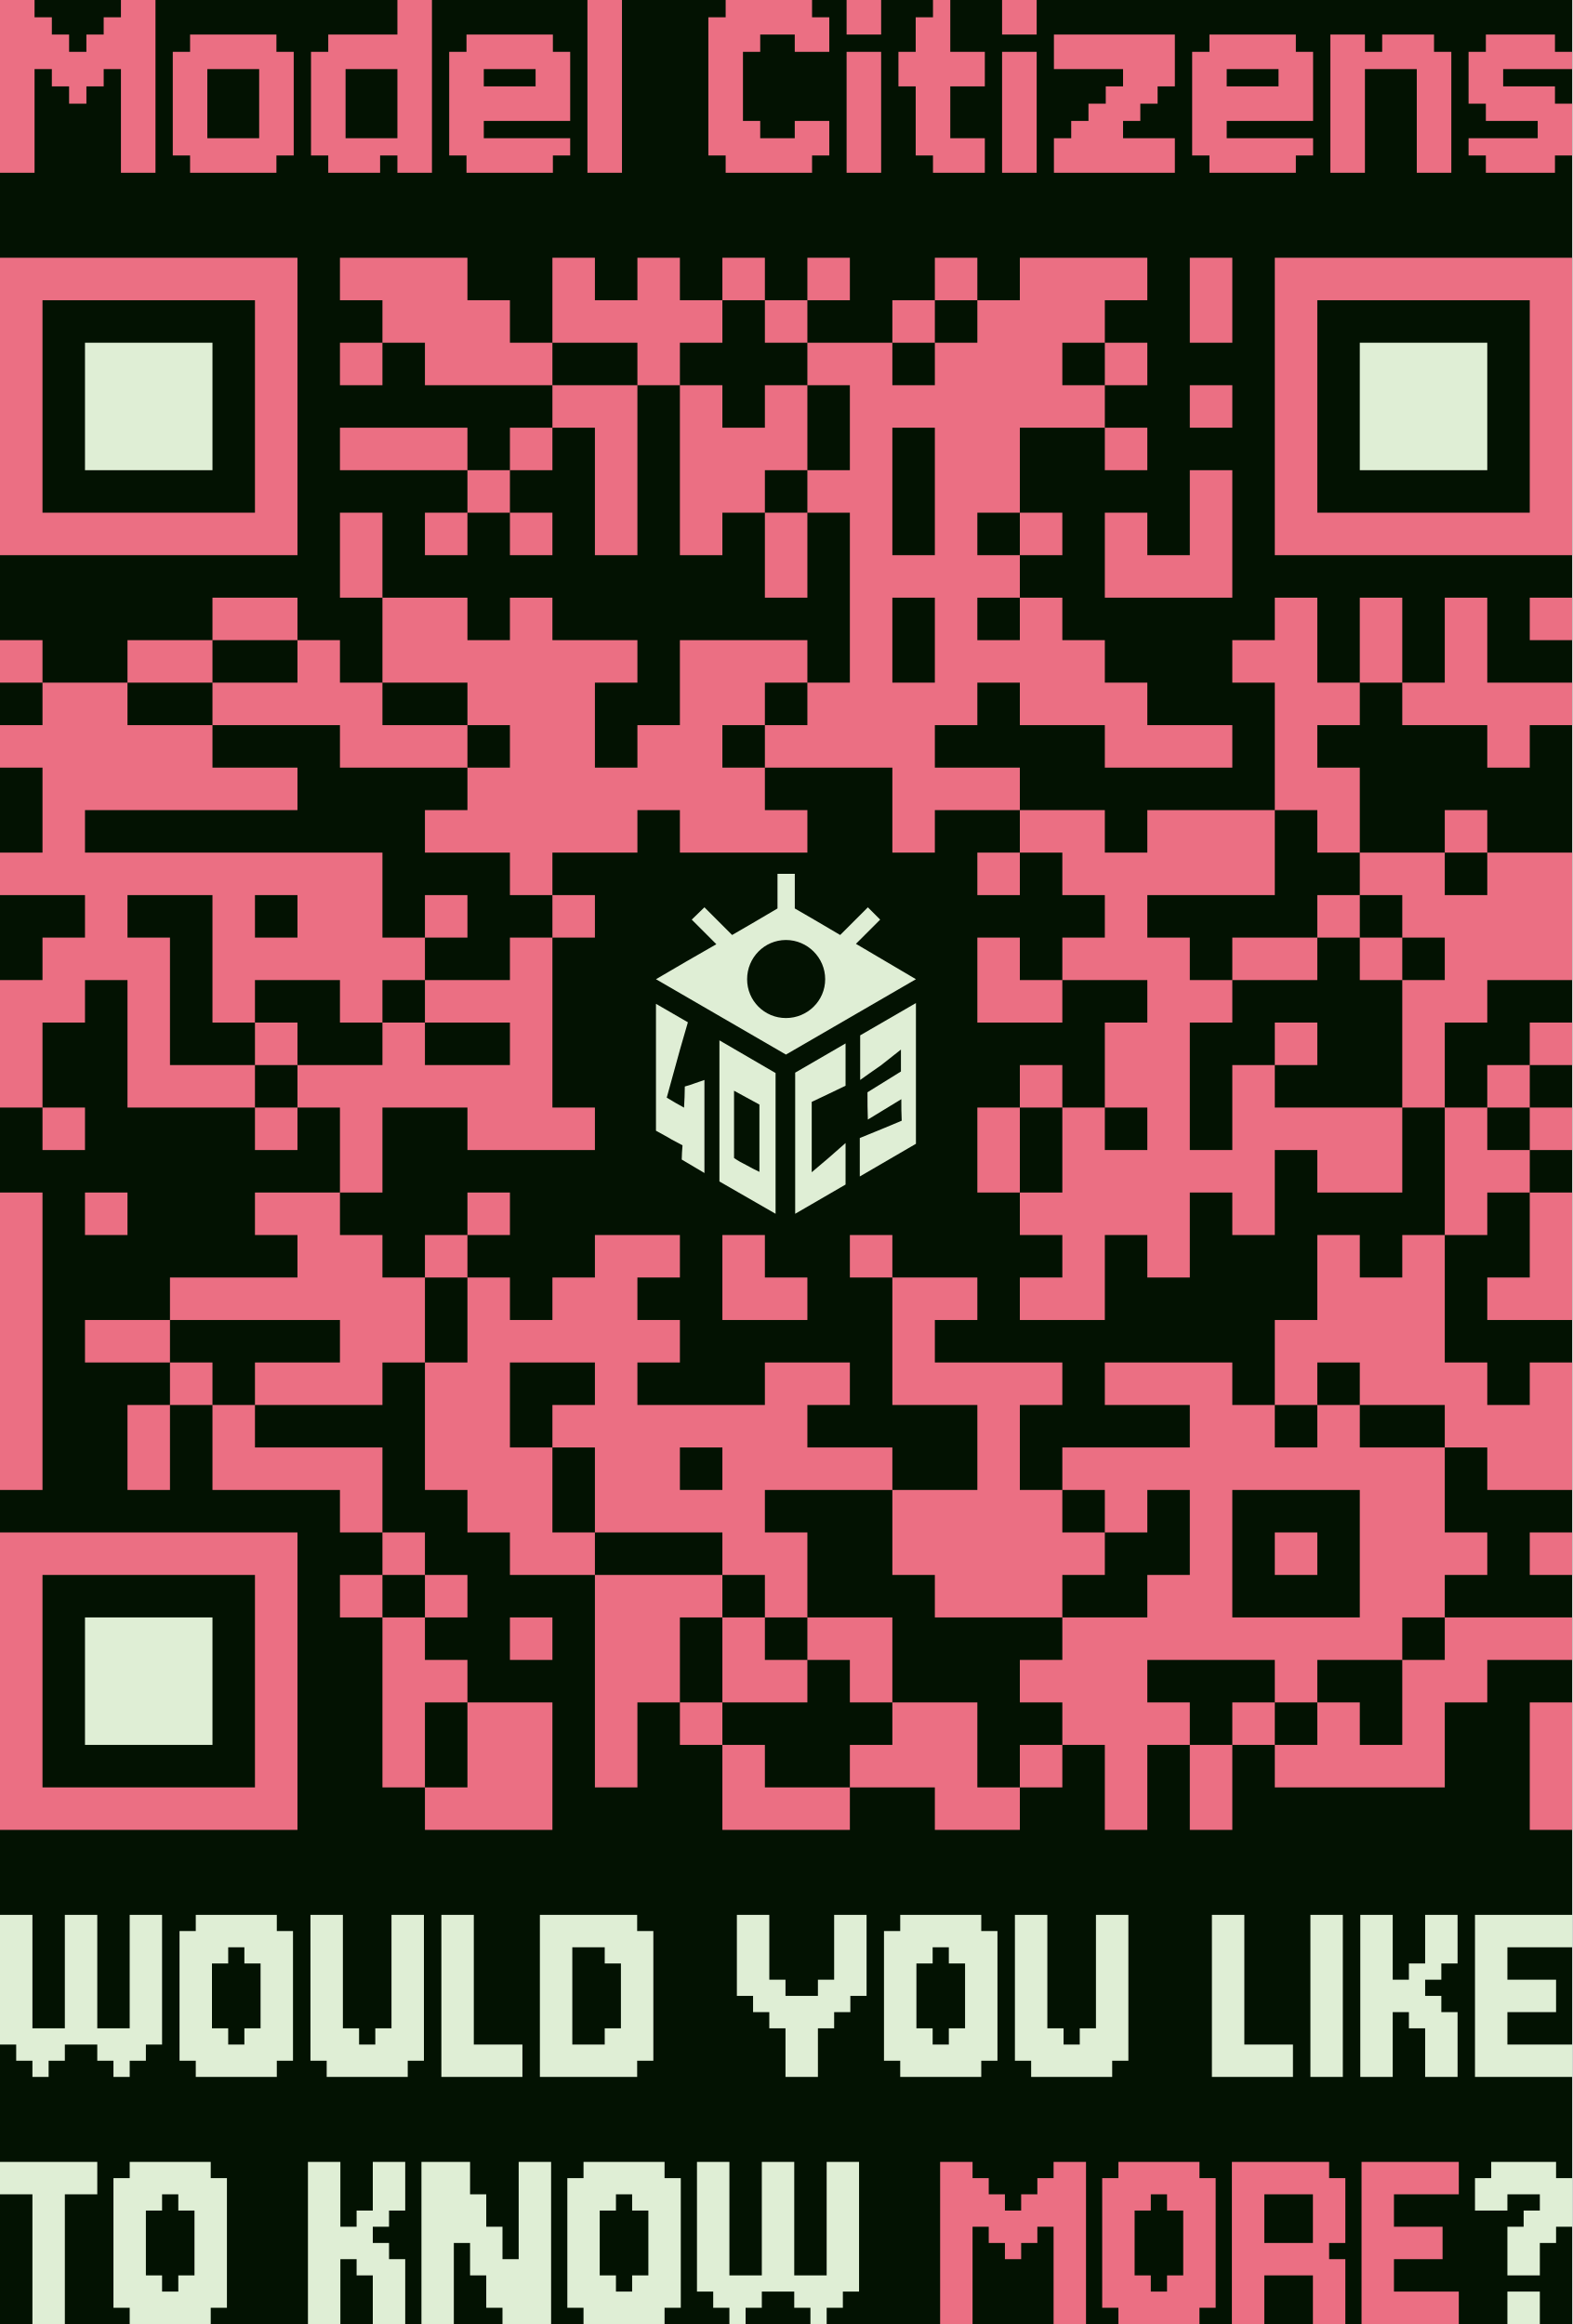
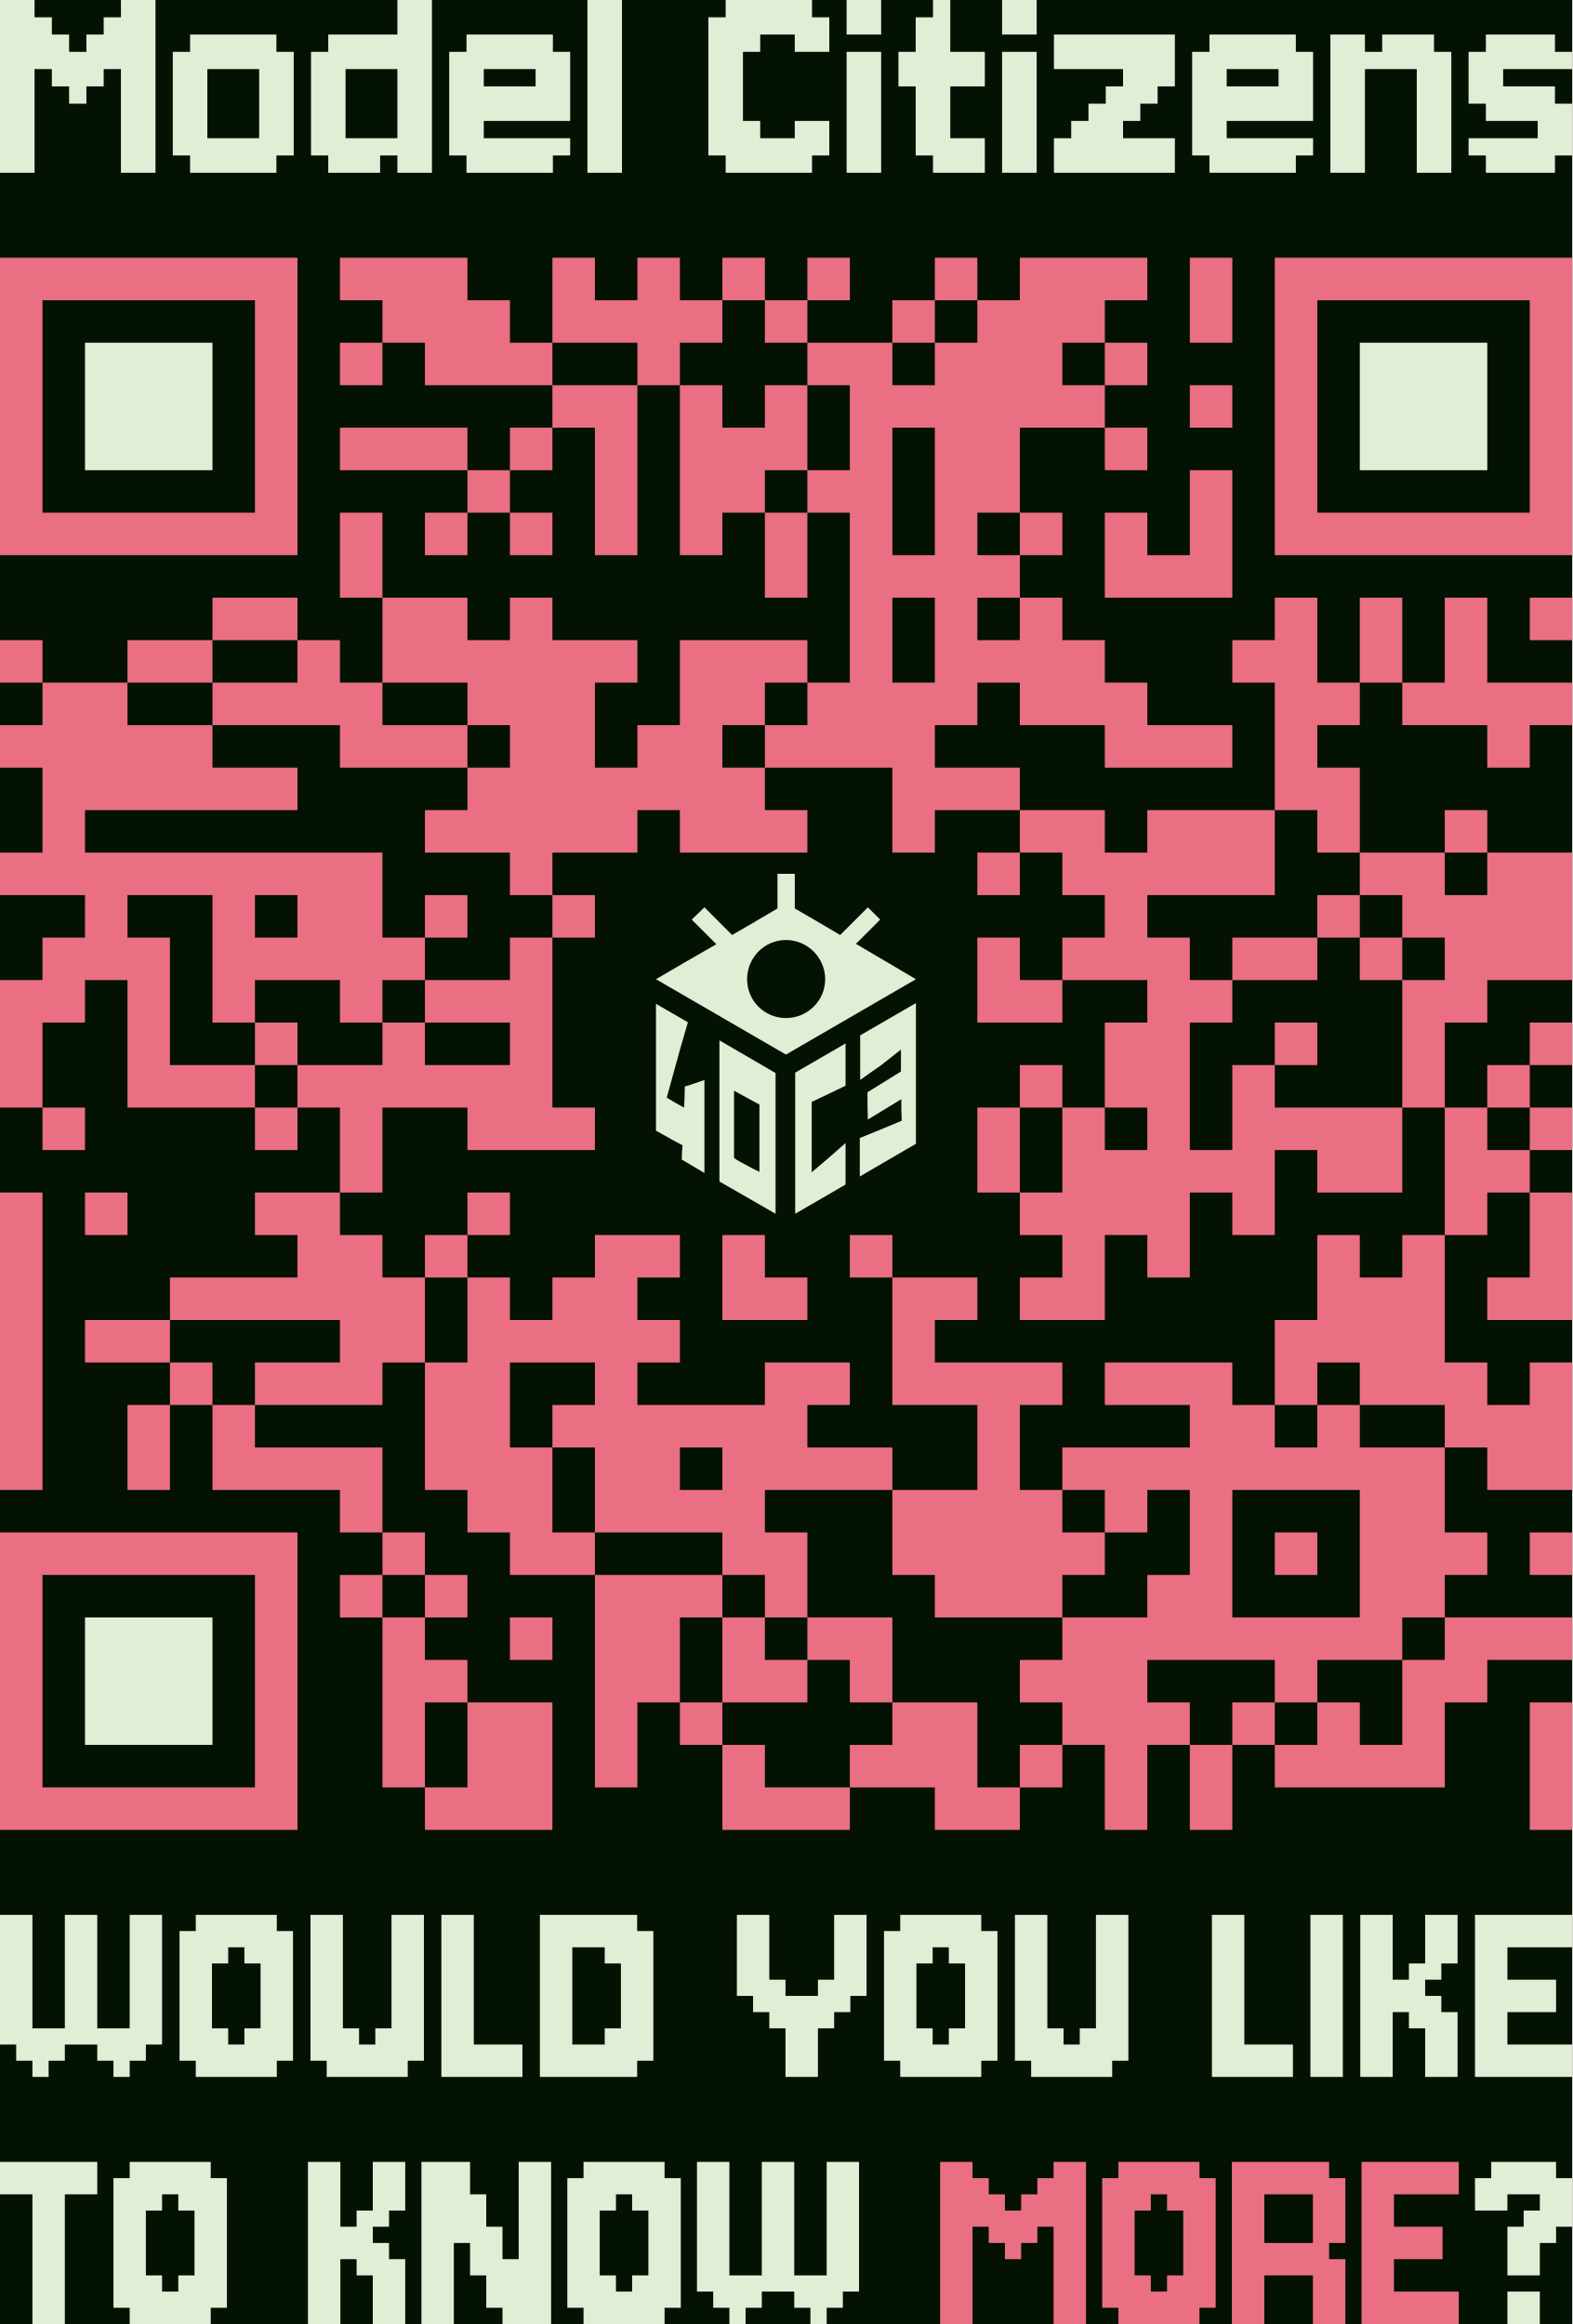
<svg xmlns="http://www.w3.org/2000/svg" width="250" height="369.559" viewBox="0 0 37 54.695">
  <path d="M0 0H37V54.695H0Z" fill="#031202" />
  <g transform="translate(0 0)">
-     <path d="M 1.626 2.033 L 1.626 2.033 L 1.22 2.033 L 1.22 1.626 L 0.813 1.626 L 0.813 4.066 L 0 4.066 L 0 0 L 0.813 0 L 0.813 0.407 L 1.22 0.407 L 1.22 0.813 L 1.626 0.813 L 1.626 1.22 L 2.033 1.22 L 2.033 0.813 L 2.44 0.813 L 2.44 0.407 L 2.846 0.407 L 2.846 0 L 3.659 0 L 3.659 4.066 L 2.846 4.066 L 2.846 1.626 L 2.44 1.626 L 2.44 2.033 L 2.033 2.033 L 2.033 2.44 L 1.626 2.44 Z M 4.066 1.22 L 4.066 1.22 L 4.473 1.22 L 4.473 0.813 L 6.505 0.813 L 6.505 1.22 L 6.912 1.22 L 6.912 3.659 L 6.505 3.659 L 6.505 4.066 L 4.473 4.066 L 4.473 3.659 L 4.066 3.659 Z M 6.099 1.626 L 6.099 1.626 L 4.879 1.626 L 4.879 3.253 L 6.099 3.253 Z M 9.352 0.813 L 9.352 0.813 L 9.352 0 L 10.165 0 L 10.165 4.066 L 9.352 4.066 L 9.352 3.659 L 8.945 3.659 L 8.945 4.066 L 7.725 4.066 L 7.725 3.659 L 7.319 3.659 L 7.319 1.22 L 7.725 1.22 L 7.725 0.813 Z M 9.352 3.253 L 9.352 3.253 L 9.352 1.626 L 8.132 1.626 L 8.132 3.253 Z M 10.571 1.22 L 10.571 1.22 L 10.978 1.22 L 10.978 0.813 L 13.011 0.813 L 13.011 1.22 L 13.418 1.22 L 13.418 2.846 L 11.385 2.846 L 11.385 3.253 L 13.418 3.253 L 13.418 3.659 L 13.011 3.659 L 13.011 4.066 L 10.978 4.066 L 10.978 3.659 L 10.571 3.659 Z M 11.385 2.033 L 11.385 2.033 L 12.604 2.033 L 12.604 1.626 L 11.385 1.626 Z M 13.824 0 L 13.824 0 L 14.637 0 L 14.637 4.066 L 13.824 4.066 Z M 18.703 2.846 L 18.703 2.846 L 19.516 2.846 L 19.516 3.659 L 19.11 3.659 L 19.11 4.066 L 17.077 4.066 L 17.077 3.659 L 16.67 3.659 L 16.67 0.407 L 17.077 0.407 L 17.077 0 L 19.11 0 L 19.11 0.407 L 19.516 0.407 L 19.516 1.22 L 18.703 1.22 L 18.703 0.813 L 17.89 0.813 L 17.89 1.22 L 17.484 1.22 L 17.484 2.846 L 17.89 2.846 L 17.89 3.253 L 18.703 3.253 Z M 19.923 0 L 19.923 0 L 20.736 0 L 20.736 0.813 L 19.923 0.813 Z M 19.923 1.22 L 19.923 1.22 L 20.736 1.22 L 20.736 4.066 L 19.923 4.066 Z M 21.143 1.22 L 21.143 1.22 L 21.549 1.22 L 21.549 0.407 L 21.956 0.407 L 21.956 0 L 22.363 0 L 22.363 1.22 L 23.176 1.22 L 23.176 2.033 L 22.363 2.033 L 22.363 3.253 L 23.176 3.253 L 23.176 4.066 L 21.956 4.066 L 21.956 3.659 L 21.549 3.659 L 21.549 2.033 L 21.143 2.033 Z M 23.582 0 L 23.582 0 L 24.396 0 L 24.396 0.813 L 23.582 0.813 Z M 23.582 1.22 L 23.582 1.22 L 24.396 1.22 L 24.396 4.066 L 23.582 4.066 Z M 24.802 3.253 L 24.802 3.253 L 25.209 3.253 L 25.209 2.846 L 25.615 2.846 L 25.615 2.44 L 26.022 2.44 L 26.022 2.033 L 26.429 2.033 L 26.429 1.626 L 24.802 1.626 L 24.802 0.813 L 27.648 0.813 L 27.648 2.033 L 27.242 2.033 L 27.242 2.44 L 26.835 2.44 L 26.835 2.846 L 26.429 2.846 L 26.429 3.253 L 27.648 3.253 L 27.648 4.066 L 24.802 4.066 Z M 28.055 1.22 L 28.055 1.22 L 28.462 1.22 L 28.462 0.813 L 30.495 0.813 L 30.495 1.22 L 30.901 1.22 L 30.901 2.846 L 28.868 2.846 L 28.868 3.253 L 30.901 3.253 L 30.901 3.659 L 30.495 3.659 L 30.495 4.066 L 28.462 4.066 L 28.462 3.659 L 28.055 3.659 Z M 28.868 2.033 L 28.868 2.033 L 30.088 2.033 L 30.088 1.626 L 28.868 1.626 Z M 32.121 1.22 L 32.121 1.22 L 32.527 1.22 L 32.527 0.813 L 33.747 0.813 L 33.747 1.22 L 34.154 1.22 L 34.154 4.066 L 33.341 4.066 L 33.341 1.626 L 32.121 1.626 L 32.121 4.066 L 31.308 4.066 L 31.308 0.813 L 32.121 0.813 Z M 34.967 3.659 L 34.967 3.659 L 34.56 3.659 L 34.56 3.253 L 36.187 3.253 L 36.187 2.846 L 34.967 2.846 L 34.967 2.44 L 34.56 2.44 L 34.56 1.22 L 34.967 1.22 L 34.967 0.813 L 36.593 0.813 L 36.593 1.22 L 37 1.22 L 37 1.626 L 35.374 1.626 L 35.374 2.033 L 36.593 2.033 L 36.593 2.44 L 37 2.44 L 37 3.659 L 36.593 3.659 L 36.593 4.066 L 34.967 4.066 Z " fill="#eb6f83" />
+     <path d="M 1.626 2.033 L 1.626 2.033 L 1.22 2.033 L 1.22 1.626 L 0.813 1.626 L 0.813 4.066 L 0 4.066 L 0 0 L 0.813 0 L 0.813 0.407 L 1.22 0.407 L 1.22 0.813 L 1.626 0.813 L 1.626 1.22 L 2.033 1.22 L 2.033 0.813 L 2.44 0.813 L 2.44 0.407 L 2.846 0.407 L 2.846 0 L 3.659 0 L 3.659 4.066 L 2.846 4.066 L 2.846 1.626 L 2.44 1.626 L 2.44 2.033 L 2.033 2.033 L 2.033 2.44 L 1.626 2.44 Z M 4.066 1.22 L 4.066 1.22 L 4.473 1.22 L 4.473 0.813 L 6.505 0.813 L 6.505 1.22 L 6.912 1.22 L 6.912 3.659 L 6.505 3.659 L 6.505 4.066 L 4.473 4.066 L 4.473 3.659 L 4.066 3.659 Z M 6.099 1.626 L 6.099 1.626 L 4.879 1.626 L 4.879 3.253 L 6.099 3.253 Z M 9.352 0.813 L 9.352 0.813 L 9.352 0 L 10.165 0 L 10.165 4.066 L 9.352 4.066 L 9.352 3.659 L 8.945 3.659 L 8.945 4.066 L 7.725 4.066 L 7.725 3.659 L 7.319 3.659 L 7.319 1.22 L 7.725 1.22 L 7.725 0.813 Z M 9.352 3.253 L 9.352 3.253 L 9.352 1.626 L 8.132 1.626 L 8.132 3.253 Z M 10.571 1.22 L 10.571 1.22 L 10.978 1.22 L 10.978 0.813 L 13.011 0.813 L 13.011 1.22 L 13.418 1.22 L 13.418 2.846 L 11.385 2.846 L 11.385 3.253 L 13.418 3.253 L 13.418 3.659 L 13.011 3.659 L 13.011 4.066 L 10.978 4.066 L 10.978 3.659 L 10.571 3.659 Z M 11.385 2.033 L 11.385 2.033 L 12.604 2.033 L 12.604 1.626 L 11.385 1.626 Z M 13.824 0 L 13.824 0 L 14.637 0 L 14.637 4.066 L 13.824 4.066 Z M 18.703 2.846 L 18.703 2.846 L 19.516 2.846 L 19.516 3.659 L 19.11 3.659 L 19.11 4.066 L 17.077 4.066 L 17.077 3.659 L 16.67 3.659 L 16.67 0.407 L 17.077 0.407 L 17.077 0 L 19.11 0 L 19.11 0.407 L 19.516 0.407 L 19.516 1.22 L 18.703 1.22 L 18.703 0.813 L 17.89 0.813 L 17.89 1.22 L 17.484 1.22 L 17.484 2.846 L 17.89 2.846 L 17.89 3.253 L 18.703 3.253 Z M 19.923 0 L 19.923 0 L 20.736 0 L 20.736 0.813 L 19.923 0.813 Z M 19.923 1.22 L 19.923 1.22 L 20.736 1.22 L 20.736 4.066 L 19.923 4.066 Z M 21.143 1.22 L 21.143 1.22 L 21.549 1.22 L 21.549 0.407 L 21.956 0.407 L 21.956 0 L 22.363 0 L 22.363 1.22 L 23.176 1.22 L 23.176 2.033 L 22.363 2.033 L 22.363 3.253 L 23.176 3.253 L 23.176 4.066 L 21.956 4.066 L 21.956 3.659 L 21.549 3.659 L 21.549 2.033 L 21.143 2.033 Z M 23.582 0 L 23.582 0 L 24.396 0 L 24.396 0.813 L 23.582 0.813 Z M 23.582 1.22 L 23.582 1.22 L 24.396 1.22 L 24.396 4.066 L 23.582 4.066 Z M 24.802 3.253 L 24.802 3.253 L 25.209 3.253 L 25.209 2.846 L 25.615 2.846 L 25.615 2.44 L 26.022 2.44 L 26.022 2.033 L 26.429 2.033 L 26.429 1.626 L 24.802 1.626 L 24.802 0.813 L 27.648 0.813 L 27.648 2.033 L 27.242 2.033 L 27.242 2.44 L 26.835 2.44 L 26.835 2.846 L 26.429 2.846 L 26.429 3.253 L 27.648 3.253 L 27.648 4.066 L 24.802 4.066 Z M 28.055 1.22 L 28.055 1.22 L 28.462 1.22 L 28.462 0.813 L 30.495 0.813 L 30.495 1.22 L 30.901 1.22 L 30.901 2.846 L 28.868 2.846 L 28.868 3.253 L 30.901 3.253 L 30.901 3.659 L 30.495 3.659 L 30.495 4.066 L 28.462 4.066 L 28.462 3.659 L 28.055 3.659 Z M 28.868 2.033 L 28.868 2.033 L 30.088 2.033 L 30.088 1.626 L 28.868 1.626 Z M 32.121 1.22 L 32.121 1.22 L 32.527 1.22 L 32.527 0.813 L 33.747 0.813 L 33.747 1.22 L 34.154 1.22 L 34.154 4.066 L 33.341 4.066 L 33.341 1.626 L 32.121 1.626 L 32.121 4.066 L 31.308 4.066 L 31.308 0.813 L 32.121 0.813 Z M 34.967 3.659 L 34.967 3.659 L 34.56 3.659 L 34.56 3.253 L 36.187 3.253 L 36.187 2.846 L 34.967 2.846 L 34.967 2.44 L 34.56 2.44 L 34.56 1.22 L 34.967 1.22 L 34.967 0.813 L 36.593 0.813 L 36.593 1.22 L 37 1.22 L 37 1.626 L 35.374 1.626 L 35.374 2.033 L 36.593 2.033 L 36.593 2.44 L 37 2.44 L 37 3.659 L 36.593 3.659 L 36.593 4.066 L 34.967 4.066 Z " fill="#dfeed5" />
  </g>
  <g transform="translate(0 6.066)">
    <path d="M8 0H9V1H8ZM9 0H10V1H9ZM10 0H11V1H10ZM13 0H14V1H13ZM15 0H16V1H15ZM17 0H18V1H17ZM19 0H20V1H19ZM22 0H23V1H22ZM24 0H25V1H24ZM25 0H26V1H25ZM26 0H27V1H26ZM28 0H29V1H28ZM9 1H10V2H9ZM10 1H11V2H10ZM11 1H12V2H11ZM13 1H14V2H13ZM14 1H15V2H14ZM15 1H16V2H15ZM16 1H17V2H16ZM18 1H19V2H18ZM21 1H22V2H21ZM23 1H24V2H23ZM24 1H25V2H24ZM25 1H26V2H25ZM28 1H29V2H28ZM8 2H9V3H8ZM10 2H11V3H10ZM11 2H12V3H11ZM12 2H13V3H12ZM15 2H16V3H15ZM19 2H20V3H19ZM20 2H21V3H20ZM22 2H23V3H22ZM23 2H24V3H23ZM24 2H25V3H24ZM26 2H27V3H26ZM13 3H14V4H13ZM14 3H15V4H14ZM16 3H17V4H16ZM18 3H19V4H18ZM20 3H21V4H20ZM21 3H22V4H21ZM22 3H23V4H22ZM23 3H24V4H23ZM24 3H25V4H24ZM25 3H26V4H25ZM28 3H29V4H28ZM8 4H9V5H8ZM9 4H10V5H9ZM10 4H11V5H10ZM12 4H13V5H12ZM14 4H15V5H14ZM16 4H17V5H16ZM17 4H18V5H17ZM18 4H19V5H18ZM20 4H21V5H20ZM22 4H23V5H22ZM23 4H24V5H23ZM26 4H27V5H26ZM11 5H12V6H11ZM14 5H15V6H14ZM16 5H17V6H16ZM17 5H18V6H17ZM19 5H20V6H19ZM20 5H21V6H20ZM22 5H23V6H22ZM23 5H24V6H23ZM28 5H29V6H28ZM8 6H9V7H8ZM10 6H11V7H10ZM12 6H13V7H12ZM14 6H15V7H14ZM16 6H17V7H16ZM18 6H19V7H18ZM20 6H21V7H20ZM22 6H23V7H22ZM24 6H25V7H24ZM26 6H27V7H26ZM28 6H29V7H28ZM8 7H9V8H8ZM18 7H19V8H18ZM20 7H21V8H20ZM21 7H22V8H21ZM22 7H23V8H22ZM23 7H24V8H23ZM26 7H27V8H26ZM27 7H28V8H27ZM28 7H29V8H28ZM5 8H6V9H5ZM6 8H7V9H6ZM9 8H10V9H9ZM10 8H11V9H10ZM12 8H13V9H12ZM20 8H21V9H20ZM22 8H23V9H22ZM24 8H25V9H24ZM30 8H31V9H30ZM32 8H33V9H32ZM34 8H35V9H34ZM36 8H37V9H36ZM0 9H1V10H0ZM3 9H4V10H3ZM4 9H5V10H4ZM7 9H8V10H7ZM9 9H10V10H9ZM10 9H11V10H10ZM11 9H12V10H11ZM12 9H13V10H12ZM13 9H14V10H13ZM14 9H15V10H14ZM16 9H17V10H16ZM17 9H18V10H17ZM18 9H19V10H18ZM20 9H21V10H20ZM22 9H23V10H22ZM23 9H24V10H23ZM24 9H25V10H24ZM25 9H26V10H25ZM29 9H30V10H29ZM30 9H31V10H30ZM32 9H33V10H32ZM34 9H35V10H34ZM1 10H2V11H1ZM2 10H3V11H2ZM5 10H6V11H5ZM6 10H7V11H6ZM7 10H8V11H7ZM8 10H9V11H8ZM11 10H12V11H11ZM12 10H13V11H12ZM13 10H14V11H13ZM16 10H17V11H16ZM17 10H18V11H17ZM19 10H20V11H19ZM20 10H21V11H20ZM21 10H22V11H21ZM22 10H23V11H22ZM24 10H25V11H24ZM25 10H26V11H25ZM26 10H27V11H26ZM30 10H31V11H30ZM31 10H32V11H31ZM33 10H34V11H33ZM34 10H35V11H34ZM35 10H36V11H35ZM36 10H37V11H36ZM0 11H1V12H0ZM1 11H2V12H1ZM2 11H3V12H2ZM3 11H4V12H3ZM4 11H5V12H4ZM8 11H9V12H8ZM9 11H10V12H9ZM10 11H11V12H10ZM12 11H13V12H12ZM13 11H14V12H13ZM15 11H16V12H15ZM16 11H17V12H16ZM18 11H19V12H18ZM19 11H20V12H19ZM20 11H21V12H20ZM21 11H22V12H21ZM26 11H27V12H26ZM27 11H28V12H27ZM28 11H29V12H28ZM30 11H31V12H30ZM35 11H36V12H35ZM1 12H2V13H1ZM2 12H3V13H2ZM3 12H4V13H3ZM4 12H5V13H4ZM5 12H6V13H5ZM6 12H7V13H6ZM11 12H12V13H11ZM12 12H13V13H12ZM13 12H14V13H13ZM14 12H15V13H14ZM15 12H16V13H15ZM16 12H17V13H16ZM17 12H18V13H17ZM21 12H22V13H21ZM22 12H23V13H22ZM23 12H24V13H23ZM30 12H31V13H30ZM31 12H32V13H31ZM1 13H2V14H1ZM10 13H11V14H10ZM11 13H12V14H11ZM12 13H13V14H12ZM13 13H14V14H13ZM14 13H15V14H14ZM16 13H17V14H16ZM17 13H18V14H17ZM18 13H19V14H18ZM21 13H22V14H21ZM24 13H25V14H24ZM25 13H26V14H25ZM27 13H28V14H27ZM28 13H29V14H28ZM29 13H30V14H29ZM31 13H32V14H31ZM34 13H35V14H34ZM0 14H1V15H0ZM1 14H2V15H1ZM2 14H3V15H2ZM3 14H4V15H3ZM4 14H5V15H4ZM5 14H6V15H5ZM6 14H7V15H6ZM7 14H8V15H7ZM8 14H9V15H8ZM12 14H13V15H12ZM23 14H24V15H23ZM25 14H26V15H25ZM26 14H27V15H26ZM27 14H28V15H27ZM28 14H29V15H28ZM29 14H30V15H29ZM32 14H33V15H32ZM33 14H34V15H33ZM35 14H36V15H35ZM36 14H37V15H36ZM2 15H3V16H2ZM5 15H6V16H5ZM7 15H8V16H7ZM8 15H9V16H8ZM10 15H11V16H10ZM13 15H14V16H13ZM26 15H27V16H26ZM31 15H32V16H31ZM33 15H34V16H33ZM34 15H35V16H34ZM35 15H36V16H35ZM36 15H37V16H36ZM1 16H2V17H1ZM2 16H3V17H2ZM3 16H4V17H3ZM5 16H6V17H5ZM6 16H7V17H6ZM7 16H8V17H7ZM8 16H9V17H8ZM9 16H10V17H9ZM12 16H13V17H12ZM23 16H24V17H23ZM25 16H26V17H25ZM26 16H27V17H26ZM27 16H28V17H27ZM29 16H30V17H29ZM30 16H31V17H30ZM32 16H33V17H32ZM34 16H35V17H34ZM35 16H36V17H35ZM36 16H37V17H36ZM0 17H1V18H0ZM1 17H2V18H1ZM3 17H4V18H3ZM5 17H6V18H5ZM8 17H9V18H8ZM10 17H11V18H10ZM11 17H12V18H11ZM12 17H13V18H12ZM23 17H24V18H23ZM24 17H25V18H24ZM27 17H28V18H27ZM28 17H29V18H28ZM33 17H34V18H33ZM34 17H35V18H34ZM0 18H1V19H0ZM3 18H4V19H3ZM6 18H7V19H6ZM9 18H10V19H9ZM12 18H13V19H12ZM26 18H27V19H26ZM27 18H28V19H27ZM30 18H31V19H30ZM33 18H34V19H33ZM36 18H37V19H36ZM0 19H1V20H0ZM3 19H4V20H3ZM4 19H5V20H4ZM5 19H6V20H5ZM7 19H8V20H7ZM8 19H9V20H8ZM9 19H10V20H9ZM10 19H11V20H10ZM11 19H12V20H11ZM12 19H13V20H12ZM24 19H25V20H24ZM26 19H27V20H26ZM27 19H28V20H27ZM29 19H30V20H29ZM33 19H34V20H33ZM35 19H36V20H35ZM1 20H2V21H1ZM6 20H7V21H6ZM8 20H9V21H8ZM11 20H12V21H11ZM12 20H13V21H12ZM13 20H14V21H13ZM23 20H24V21H23ZM25 20H26V21H25ZM27 20H28V21H27ZM29 20H30V21H29ZM30 20H31V21H30ZM31 20H32V21H31ZM32 20H33V21H32ZM34 20H35V21H34ZM36 20H37V21H36ZM8 21H9V22H8ZM23 21H24V22H23ZM25 21H26V22H25ZM26 21H27V22H26ZM27 21H28V22H27ZM28 21H29V22H28ZM29 21H30V22H29ZM31 21H32V22H31ZM32 21H33V22H32ZM34 21H35V22H34ZM35 21H36V22H35ZM0 22H1V23H0ZM2 22H3V23H2ZM6 22H7V23H6ZM7 22H8V23H7ZM11 22H12V23H11ZM24 22H25V23H24ZM25 22H26V23H25ZM26 22H27V23H26ZM27 22H28V23H27ZM29 22H30V23H29ZM34 22H35V23H34ZM36 22H37V23H36ZM0 23H1V24H0ZM7 23H8V24H7ZM8 23H9V24H8ZM10 23H11V24H10ZM14 23H15V24H14ZM15 23H16V24H15ZM17 23H18V24H17ZM20 23H21V24H20ZM25 23H26V24H25ZM27 23H28V24H27ZM31 23H32V24H31ZM33 23H34V24H33ZM36 23H37V24H36ZM0 24H1V25H0ZM4 24H5V25H4ZM5 24H6V25H5ZM6 24H7V25H6ZM7 24H8V25H7ZM8 24H9V25H8ZM9 24H10V25H9ZM11 24H12V25H11ZM13 24H14V25H13ZM14 24H15V25H14ZM17 24H18V25H17ZM18 24H19V25H18ZM21 24H22V25H21ZM22 24H23V25H22ZM24 24H25V25H24ZM25 24H26V25H25ZM31 24H32V25H31ZM32 24H33V25H32ZM33 24H34V25H33ZM35 24H36V25H35ZM36 24H37V25H36ZM0 25H1V26H0ZM2 25H3V26H2ZM3 25H4V26H3ZM8 25H9V26H8ZM9 25H10V26H9ZM11 25H12V26H11ZM12 25H13V26H12ZM13 25H14V26H13ZM14 25H15V26H14ZM15 25H16V26H15ZM21 25H22V26H21ZM30 25H31V26H30ZM31 25H32V26H31ZM32 25H33V26H32ZM33 25H34V26H33ZM0 26H1V27H0ZM4 26H5V27H4ZM6 26H7V27H6ZM7 26H8V27H7ZM8 26H9V27H8ZM10 26H11V27H10ZM11 26H12V27H11ZM14 26H15V27H14ZM18 26H19V27H18ZM19 26H20V27H19ZM21 26H22V27H21ZM22 26H23V27H22ZM23 26H24V27H23ZM24 26H25V27H24ZM26 26H27V27H26ZM27 26H28V27H27ZM28 26H29V27H28ZM30 26H31V27H30ZM32 26H33V27H32ZM33 26H34V27H33ZM34 26H35V27H34ZM36 26H37V27H36ZM0 27H1V28H0ZM3 27H4V28H3ZM5 27H6V28H5ZM10 27H11V28H10ZM11 27H12V28H11ZM13 27H14V28H13ZM14 27H15V28H14ZM15 27H16V28H15ZM16 27H17V28H16ZM17 27H18V28H17ZM18 27H19V28H18ZM23 27H24V28H23ZM28 27H29V28H28ZM29 27H30V28H29ZM31 27H32V28H31ZM34 27H35V28H34ZM35 27H36V28H35ZM36 27H37V28H36ZM0 28H1V29H0ZM3 28H4V29H3ZM5 28H6V29H5ZM6 28H7V29H6ZM7 28H8V29H7ZM8 28H9V29H8ZM10 28H11V29H10ZM11 28H12V29H11ZM12 28H13V29H12ZM14 28H15V29H14ZM15 28H16V29H15ZM17 28H18V29H17ZM18 28H19V29H18ZM19 28H20V29H19ZM20 28H21V29H20ZM23 28H24V29H23ZM25 28H26V29H25ZM26 28H27V29H26ZM27 28H28V29H27ZM28 28H29V29H28ZM29 28H30V29H29ZM30 28H31V29H30ZM31 28H32V29H31ZM32 28H33V29H32ZM33 28H34V29H33ZM35 28H36V29H35ZM36 28H37V29H36ZM8 29H9V30H8ZM11 29H12V30H11ZM12 29H13V30H12ZM14 29H15V30H14ZM15 29H16V30H15ZM16 29H17V30H16ZM17 29H18V30H17ZM21 29H22V30H21ZM22 29H23V30H22ZM23 29H24V30H23ZM24 29H25V30H24ZM26 29H27V30H26ZM28 29H29V30H28ZM32 29H33V30H32ZM33 29H34V30H33ZM9 30H10V31H9ZM12 30H13V31H12ZM13 30H14V31H13ZM17 30H18V31H17ZM18 30H19V31H18ZM21 30H22V31H21ZM22 30H23V31H22ZM23 30H24V31H23ZM24 30H25V31H24ZM25 30H26V31H25ZM28 30H29V31H28ZM30 30H31V31H30ZM32 30H33V31H32ZM33 30H34V31H33ZM34 30H35V31H34ZM36 30H37V31H36ZM8 31H9V32H8ZM10 31H11V32H10ZM14 31H15V32H14ZM15 31H16V32H15ZM16 31H17V32H16ZM18 31H19V32H18ZM22 31H23V32H22ZM23 31H24V32H23ZM24 31H25V32H24ZM27 31H28V32H27ZM28 31H29V32H28ZM32 31H33V32H32ZM33 31H34V32H33ZM9 32H10V33H9ZM12 32H13V33H12ZM14 32H15V33H14ZM15 32H16V33H15ZM17 32H18V33H17ZM19 32H20V33H19ZM20 32H21V33H20ZM25 32H26V33H25ZM26 32H27V33H26ZM27 32H28V33H27ZM28 32H29V33H28ZM29 32H30V33H29ZM30 32H31V33H30ZM31 32H32V33H31ZM32 32H33V33H32ZM34 32H35V33H34ZM35 32H36V33H35ZM36 32H37V33H36ZM9 33H10V34H9ZM10 33H11V34H10ZM14 33H15V34H14ZM15 33H16V34H15ZM17 33H18V34H17ZM18 33H19V34H18ZM20 33H21V34H20ZM24 33H25V34H24ZM25 33H26V34H25ZM26 33H27V34H26ZM30 33H31V34H30ZM33 33H34V34H33ZM34 33H35V34H34ZM9 34H10V35H9ZM11 34H12V35H11ZM12 34H13V35H12ZM14 34H15V35H14ZM16 34H17V35H16ZM21 34H22V35H21ZM22 34H23V35H22ZM25 34H26V35H25ZM26 34H27V35H26ZM27 34H28V35H27ZM29 34H30V35H29ZM31 34H32V35H31ZM33 34H34V35H33ZM36 34H37V35H36ZM9 35H10V36H9ZM11 35H12V36H11ZM12 35H13V36H12ZM14 35H15V36H14ZM17 35H18V36H17ZM20 35H21V36H20ZM21 35H22V36H21ZM22 35H23V36H22ZM24 35H25V36H24ZM26 35H27V36H26ZM28 35H29V36H28ZM30 35H31V36H30ZM31 35H32V36H31ZM32 35H33V36H32ZM33 35H34V36H33ZM36 35H37V36H36ZM10 36H11V37H10ZM11 36H12V37H11ZM12 36H13V37H12ZM17 36H18V37H17ZM18 36H19V37H18ZM19 36H20V37H19ZM22 36H23V37H22ZM23 36H24V37H23ZM26 36H27V37H26ZM28 36H29V37H28ZM36 36H37V37H36Z" fill="#eb6f83" />
    <path d="M0 0H7V7H0ZM1 1H6V6H1ZM30 0H37V7H30ZM31 1H36V6H31ZM0 30H7V37H0ZM1 31H6V36H1Z" fill="#eb6f83" fill-rule="evenodd" />
    <path d="M2 2H5V5H2ZM32 2H35V5H32ZM2 32H5V35H2Z" fill="#dfeed5" />
    <g transform="translate(15.437 14.5) scale(0.0904977)">
      <g id="icon-Ebene_2">
        <g id="icon-Content">
          <g>
            <path d="M52,18.2l6.3-6.3-3.2-3.2-7.2,7.2q-5.9-3.5-11.8-6.9V0h-4.5v9q-5.9,3.5-11.8,6.9l-7.2-7.2-3.3,3.2,6.4,6.4Q7.8,22.8,0,27.4q16.9,9.8,33.8,19.6,16.9-9.8,33.8-19.6-7.8-4.6-15.6-9.2h0ZM33.8,37.5c-5.6,0-10.1-4.5-10.1-10.1s4.5-10.2,10.1-10.2,10.2,4.6,10.2,10.2S39.4,37.5,33.8,37.5Z" fill="#dfeed5" />
            <g>
              <path d="M31.1,51.8l-14.6-8.5v36.7l14.6,8.4S31.1,51.8,31.1,51.8ZM26.9,68.3v9.2c-1.1-.5-2.2-1.1-3.3-1.7-1.2-.6-2.3-1.2-3.3-1.9v-17.5c1.1.6,2.2,1.2,3.3,1.8,1.1.6,2.2,1.2,3.3,1.8v8.3h0Z" fill="#dfeed5" />
              <path d="M53.1,47.2v6.4c1.7-1.2,3.5-2.5,5.4-3.8q2.7-2.1,5.2-4.1c0,2.3,0,3.4,0,5.7q-4.4,2.7-8.7,5.4c0,2.4,0,4.8.1,7.1,2.9-1.8,5.8-3.5,8.7-5.3,0,2.3,0,3.4.1,5.6q-2.1.9-4.3,1.8c-2.2.9-4.4,1.8-6.6,2.7v10l14.6-8.5c0-12.2,0-24.4,0-36.6l-14.5,8.4v5.2h0Z" fill="#dfeed5" />
              <path d="M12.6,53.6c-.8.3-1.7.6-2.6.9-.8.3-1.7.6-2.5.8,0,1.8-.1,3.7-.2,5.5-1.8-1-2.7-1.5-4.5-2.6q1.7-6.3,3.5-12.7,1-3.4,2-6.9L0,33.8v33c1.4.8,2.8,1.5,4.1,2.3.9.5,1.9,1,2.8,1.5-.1,1.5-.2,2.5-.2,3.7l5.9,3.5v-24.2h0Z" fill="#dfeed5" />
              <path d="M40.5,77.6q0-9.2,0-18.3c3-1.4,5.9-2.8,8.8-4.2v-11l-13.1,7.6v36.7l13.1-7.6v-10.8c-2.9,2.6-5.8,5.1-8.8,7.6h0Z" fill="#dfeed5" />
            </g>
          </g>
        </g>
      </g>
    </g>
  </g>
  <g transform="translate(0 45.066)">
    <path d="M 0 0 L 0 0 L 0.763 0 L 0.763 2.67 L 1.526 2.67 L 1.526 0 L 2.289 0 L 2.289 2.67 L 3.052 2.67 L 3.052 0 L 3.814 0 L 3.814 3.052 L 3.433 3.052 L 3.433 3.433 L 3.052 3.433 L 3.052 3.814 L 2.67 3.814 L 2.67 3.433 L 2.289 3.433 L 2.289 3.052 L 1.526 3.052 L 1.526 3.433 L 1.144 3.433 L 1.144 3.814 L 0.763 3.814 L 0.763 3.433 L 0.381 3.433 L 0.381 3.052 L 0 3.052 Z M 4.225 0.381 L 4.225 0.381 L 4.607 0.381 L 4.607 0 L 6.514 0 L 6.514 0.381 L 6.895 0.381 L 6.895 3.433 L 6.514 3.433 L 6.514 3.814 L 4.607 3.814 L 4.607 3.433 L 4.225 3.433 Z M 5.751 2.67 L 5.751 2.67 L 6.132 2.67 L 6.132 1.144 L 5.751 1.144 L 5.751 0.763 L 5.37 0.763 L 5.37 1.144 L 4.988 1.144 L 4.988 2.67 L 5.37 2.67 L 5.37 3.052 L 5.751 3.052 Z M 8.832 2.67 L 8.832 2.67 L 9.213 2.67 L 9.213 0 L 9.976 0 L 9.976 3.433 L 9.595 3.433 L 9.595 3.814 L 7.688 3.814 L 7.688 3.433 L 7.306 3.433 L 7.306 0 L 8.069 0 L 8.069 2.67 L 8.45 2.67 L 8.45 3.052 L 8.832 3.052 Z M 11.15 3.052 L 11.15 3.052 L 12.294 3.052 L 12.294 3.814 L 10.387 3.814 L 10.387 0 L 11.15 0 Z M 12.705 0 L 12.705 0 L 14.994 0 L 14.994 0.381 L 15.375 0.381 L 15.375 3.433 L 14.994 3.433 L 14.994 3.814 L 12.705 3.814 Z M 14.231 2.67 L 14.231 2.67 L 14.612 2.67 L 14.612 1.144 L 14.231 1.144 L 14.231 0.763 L 13.468 0.763 L 13.468 3.052 L 14.231 3.052 Z M 18.485 2.67 L 18.485 2.67 L 18.104 2.67 L 18.104 2.289 L 17.722 2.289 L 17.722 1.907 L 17.341 1.907 L 17.341 0 L 18.104 0 L 18.104 1.526 L 18.485 1.526 L 18.485 1.907 L 19.248 1.907 L 19.248 1.526 L 19.63 1.526 L 19.63 0 L 20.393 0 L 20.393 1.907 L 20.011 1.907 L 20.011 2.289 L 19.63 2.289 L 19.63 2.67 L 19.248 2.67 L 19.248 3.814 L 18.485 3.814 Z M 20.803 0.381 L 20.803 0.381 L 21.185 0.381 L 21.185 0 L 23.092 0 L 23.092 0.381 L 23.473 0.381 L 23.473 3.433 L 23.092 3.433 L 23.092 3.814 L 21.185 3.814 L 21.185 3.433 L 20.803 3.433 Z M 22.329 2.67 L 22.329 2.67 L 22.711 2.67 L 22.711 1.144 L 22.329 1.144 L 22.329 0.763 L 21.948 0.763 L 21.948 1.144 L 21.566 1.144 L 21.566 2.67 L 21.948 2.67 L 21.948 3.052 L 22.329 3.052 Z M 25.41 2.67 L 25.41 2.67 L 25.791 2.67 L 25.791 0 L 26.554 0 L 26.554 3.433 L 26.173 3.433 L 26.173 3.814 L 24.266 3.814 L 24.266 3.433 L 23.884 3.433 L 23.884 0 L 24.647 0 L 24.647 2.67 L 25.029 2.67 L 25.029 3.052 L 25.41 3.052 Z M 29.283 3.052 L 29.283 3.052 L 30.427 3.052 L 30.427 3.814 L 28.52 3.814 L 28.52 0 L 29.283 0 Z M 30.838 0 L 30.838 0 L 31.601 0 L 31.601 3.814 L 30.838 3.814 Z M 33.156 2.289 L 33.156 2.289 L 32.775 2.289 L 32.775 3.814 L 32.012 3.814 L 32.012 0 L 32.775 0 L 32.775 1.526 L 33.156 1.526 L 33.156 1.144 L 33.538 1.144 L 33.538 0 L 34.301 0 L 34.301 1.144 L 33.919 1.144 L 33.919 1.526 L 33.538 1.526 L 33.538 1.907 L 33.919 1.907 L 33.919 2.289 L 34.301 2.289 L 34.301 3.814 L 33.538 3.814 L 33.538 2.67 L 33.156 2.67 Z M 35.474 3.052 L 35.474 3.052 L 37 3.052 L 37 3.814 L 34.711 3.814 L 34.711 0 L 37 0 L 37 0.763 L 35.474 0.763 L 35.474 1.526 L 36.619 1.526 L 36.619 2.289 L 35.474 2.289 Z M 0.763 6.577 L 0.763 6.577 L 0 6.577 L 0 5.814 L 2.289 5.814 L 2.289 6.577 L 1.526 6.577 L 1.526 9.629 L 0.763 9.629 Z M 2.67 6.196 L 2.67 6.196 L 3.052 6.196 L 3.052 5.814 L 4.959 5.814 L 4.959 6.196 L 5.34 6.196 L 5.34 9.247 L 4.959 9.247 L 4.959 9.629 L 3.052 9.629 L 3.052 9.247 L 2.67 9.247 Z M 4.196 8.485 L 4.196 8.485 L 4.577 8.485 L 4.577 6.959 L 4.196 6.959 L 4.196 6.577 L 3.814 6.577 L 3.814 6.959 L 3.433 6.959 L 3.433 8.485 L 3.814 8.485 L 3.814 8.866 L 4.196 8.866 Z M 8.392 8.103 L 8.392 8.103 L 8.01 8.103 L 8.01 9.629 L 7.247 9.629 L 7.247 5.814 L 8.01 5.814 L 8.01 7.34 L 8.392 7.34 L 8.392 6.959 L 8.773 6.959 L 8.773 5.814 L 9.536 5.814 L 9.536 6.959 L 9.155 6.959 L 9.155 7.34 L 8.773 7.34 L 8.773 7.722 L 9.155 7.722 L 9.155 8.103 L 9.536 8.103 L 9.536 9.629 L 8.773 9.629 L 8.773 8.485 L 8.392 8.485 Z M 11.443 8.485 L 11.443 8.485 L 11.062 8.485 L 11.062 7.722 L 10.68 7.722 L 10.68 9.629 L 9.918 9.629 L 9.918 5.814 L 11.062 5.814 L 11.062 6.577 L 11.443 6.577 L 11.443 7.34 L 11.825 7.34 L 11.825 8.103 L 12.206 8.103 L 12.206 5.814 L 12.969 5.814 L 12.969 9.629 L 11.825 9.629 L 11.825 9.247 L 11.443 9.247 Z M 13.351 6.196 L 13.351 6.196 L 13.732 6.196 L 13.732 5.814 L 15.639 5.814 L 15.639 6.196 L 16.021 6.196 L 16.021 9.247 L 15.639 9.247 L 15.639 9.629 L 13.732 9.629 L 13.732 9.247 L 13.351 9.247 Z M 14.876 8.485 L 14.876 8.485 L 15.258 8.485 L 15.258 6.959 L 14.876 6.959 L 14.876 6.577 L 14.495 6.577 L 14.495 6.959 L 14.113 6.959 L 14.113 8.485 L 14.495 8.485 L 14.495 8.866 L 14.876 8.866 Z M 16.402 5.814 L 16.402 5.814 L 17.165 5.814 L 17.165 8.485 L 17.928 8.485 L 17.928 5.814 L 18.691 5.814 L 18.691 8.485 L 19.454 8.485 L 19.454 5.814 L 20.216 5.814 L 20.216 8.866 L 19.835 8.866 L 19.835 9.247 L 19.454 9.247 L 19.454 9.629 L 19.072 9.629 L 19.072 9.247 L 18.691 9.247 L 18.691 8.866 L 17.928 8.866 L 17.928 9.247 L 17.546 9.247 L 17.546 9.629 L 17.165 9.629 L 17.165 9.247 L 16.784 9.247 L 16.784 8.866 L 16.402 8.866 Z M 35.474 7.34 L 35.474 7.34 L 35.856 7.34 L 35.856 6.959 L 36.237 6.959 L 36.237 6.577 L 35.474 6.577 L 35.474 6.959 L 34.711 6.959 L 34.711 6.196 L 35.093 6.196 L 35.093 5.814 L 36.619 5.814 L 36.619 6.196 L 37 6.196 L 37 7.34 L 36.619 7.34 L 36.619 7.722 L 36.237 7.722 L 36.237 8.485 L 35.474 8.485 Z M 35.474 8.866 L 35.474 8.866 L 36.237 8.866 L 36.237 9.629 L 35.474 9.629 Z " fill="#dfeed5" />
    <path d="M 23.649 7.722 L 23.649 7.722 L 23.268 7.722 L 23.268 7.34 L 22.887 7.34 L 22.887 9.629 L 22.124 9.629 L 22.124 5.814 L 22.887 5.814 L 22.887 6.196 L 23.268 6.196 L 23.268 6.577 L 23.649 6.577 L 23.649 6.959 L 24.031 6.959 L 24.031 6.577 L 24.412 6.577 L 24.412 6.196 L 24.794 6.196 L 24.794 5.814 L 25.557 5.814 L 25.557 9.629 L 24.794 9.629 L 24.794 7.34 L 24.412 7.34 L 24.412 7.722 L 24.031 7.722 L 24.031 8.103 L 23.649 8.103 Z M 25.938 6.196 L 25.938 6.196 L 26.32 6.196 L 26.32 5.814 L 28.227 5.814 L 28.227 6.196 L 28.608 6.196 L 28.608 9.247 L 28.227 9.247 L 28.227 9.629 L 26.32 9.629 L 26.32 9.247 L 25.938 9.247 Z M 27.464 8.485 L 27.464 8.485 L 27.845 8.485 L 27.845 6.959 L 27.464 6.959 L 27.464 6.577 L 27.082 6.577 L 27.082 6.959 L 26.701 6.959 L 26.701 8.485 L 27.082 8.485 L 27.082 8.866 L 27.464 8.866 Z M 28.99 5.814 L 28.99 5.814 L 31.278 5.814 L 31.278 6.196 L 31.66 6.196 L 31.66 7.722 L 31.278 7.722 L 31.278 8.103 L 31.66 8.103 L 31.66 9.629 L 30.897 9.629 L 30.897 8.485 L 29.753 8.485 L 29.753 9.629 L 28.99 9.629 Z M 30.897 7.722 L 30.897 7.722 L 30.897 6.577 L 29.753 6.577 L 29.753 7.722 Z M 32.804 8.866 L 32.804 8.866 L 34.33 8.866 L 34.33 9.629 L 32.041 9.629 L 32.041 5.814 L 34.33 5.814 L 34.33 6.577 L 32.804 6.577 L 32.804 7.34 L 33.948 7.34 L 33.948 8.103 L 32.804 8.103 Z " fill="#eb6f83" />
  </g>
</svg>
